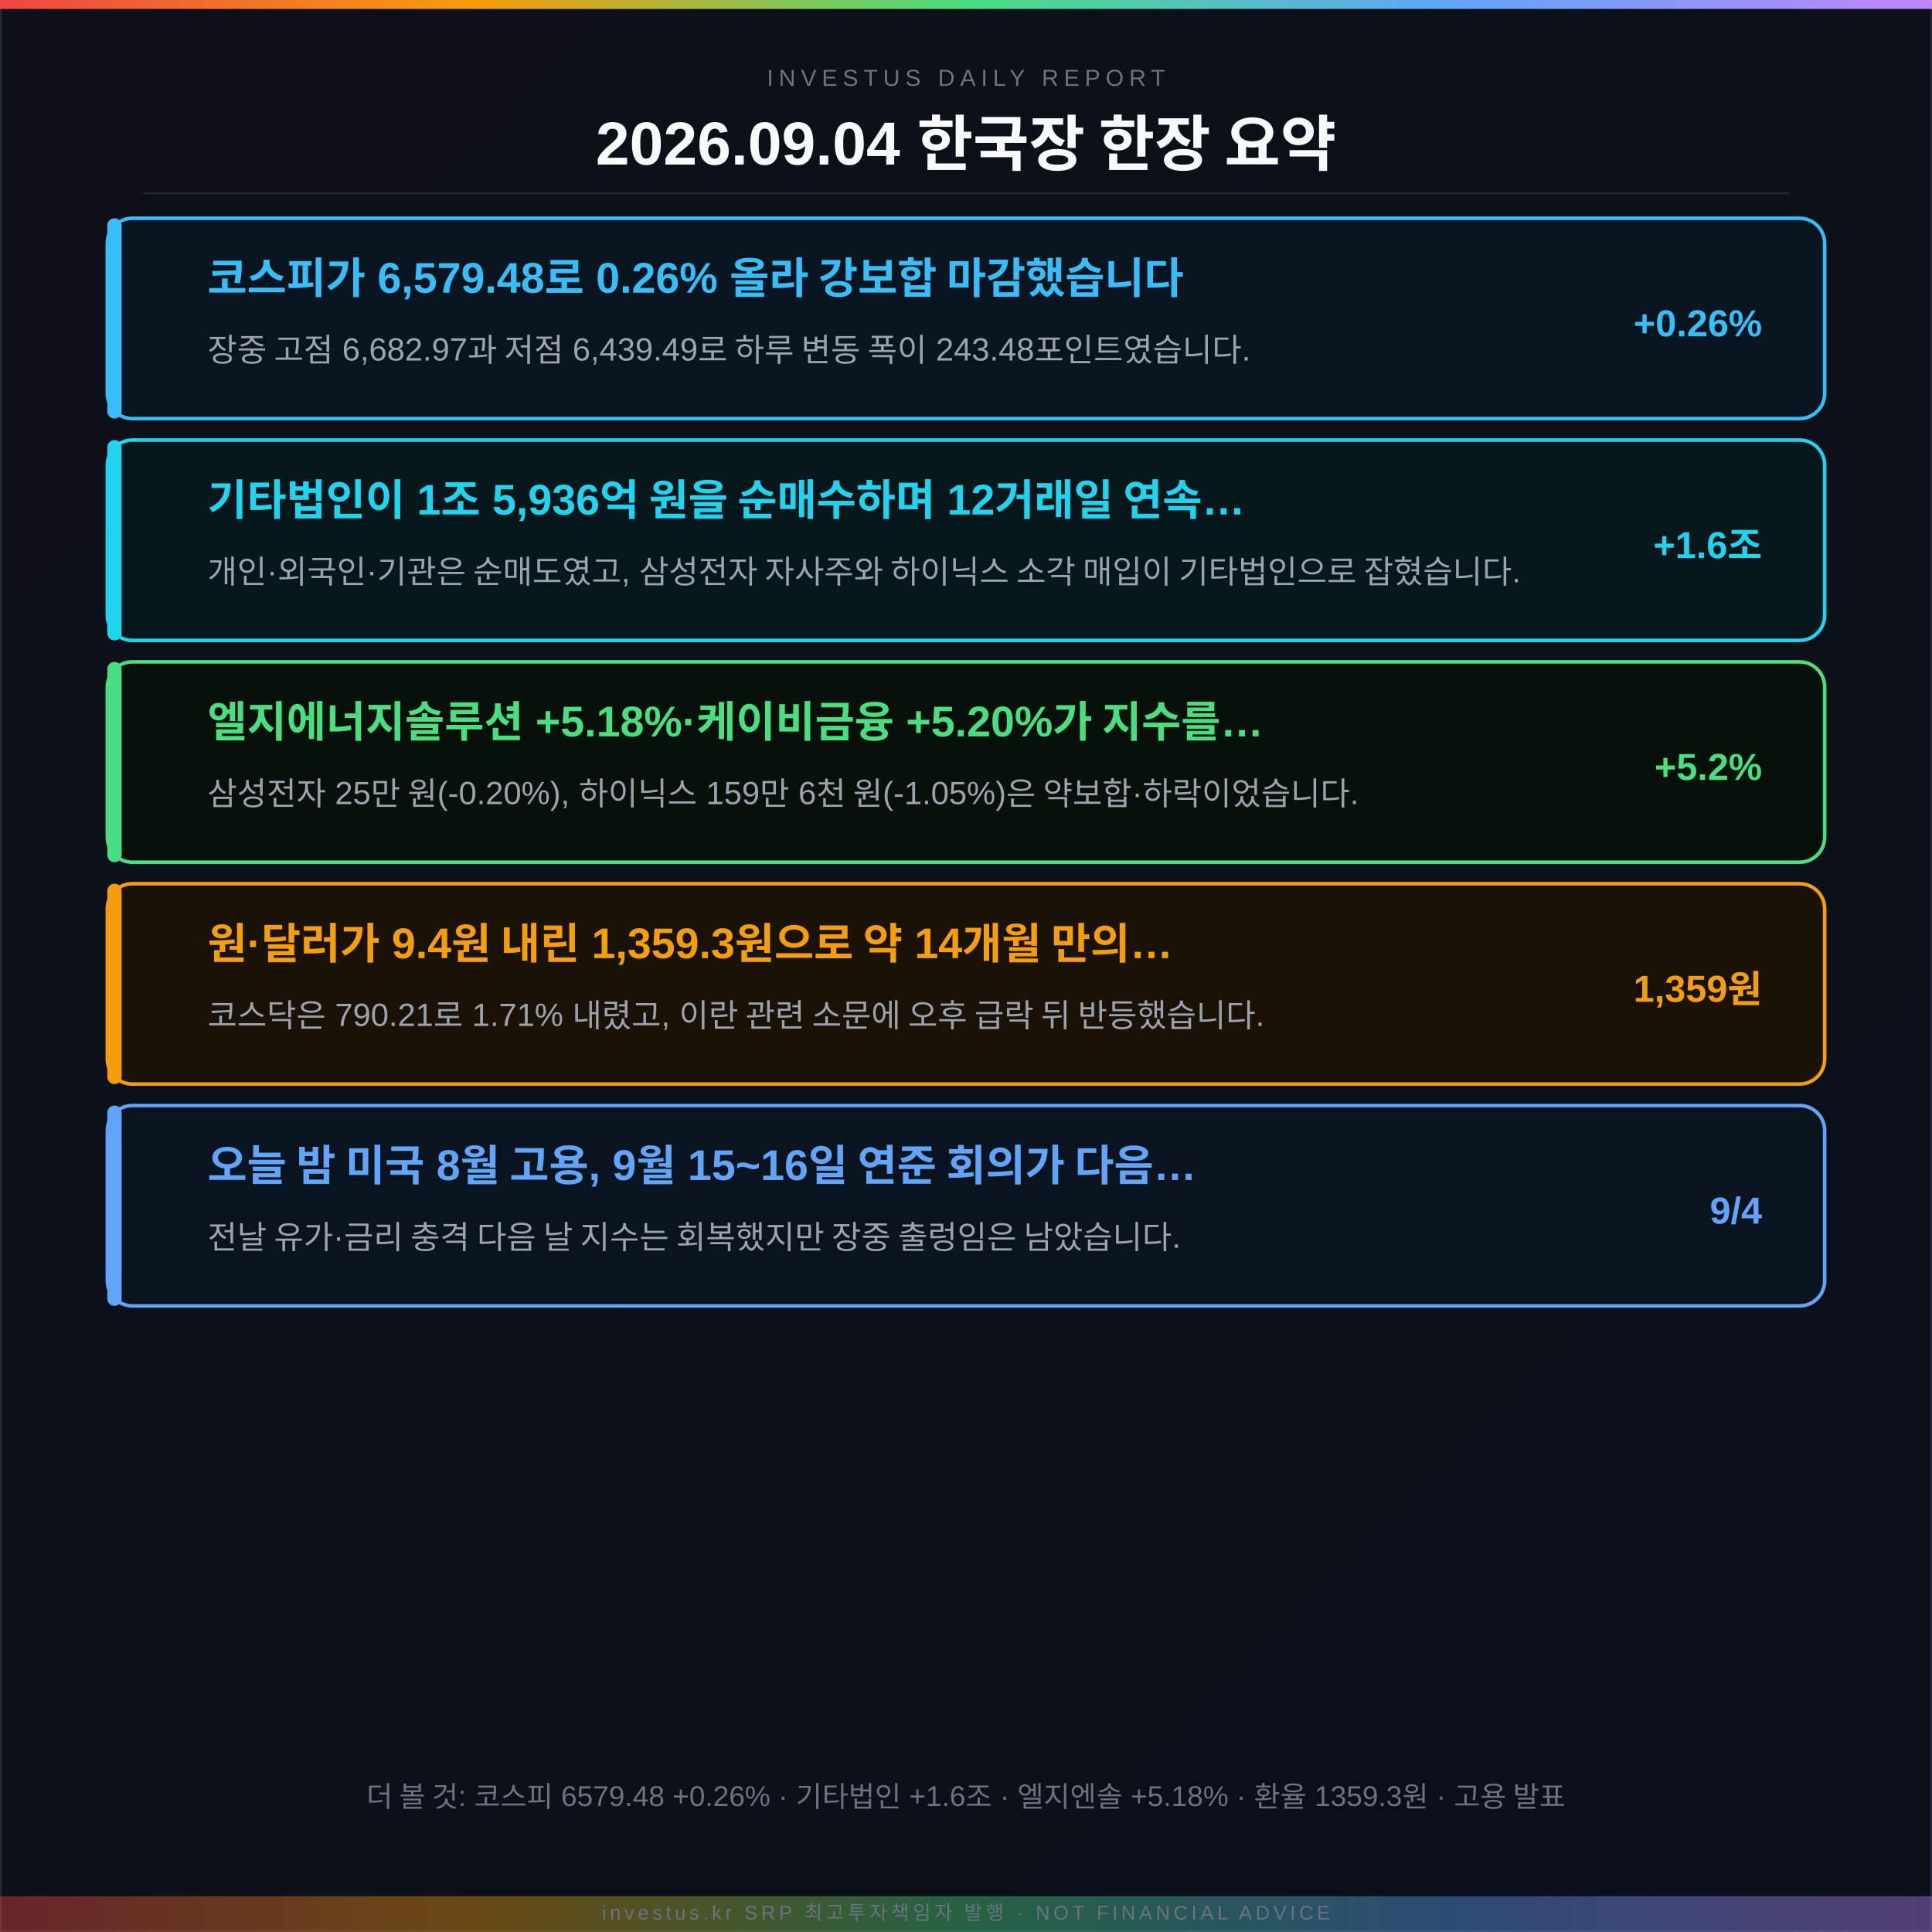
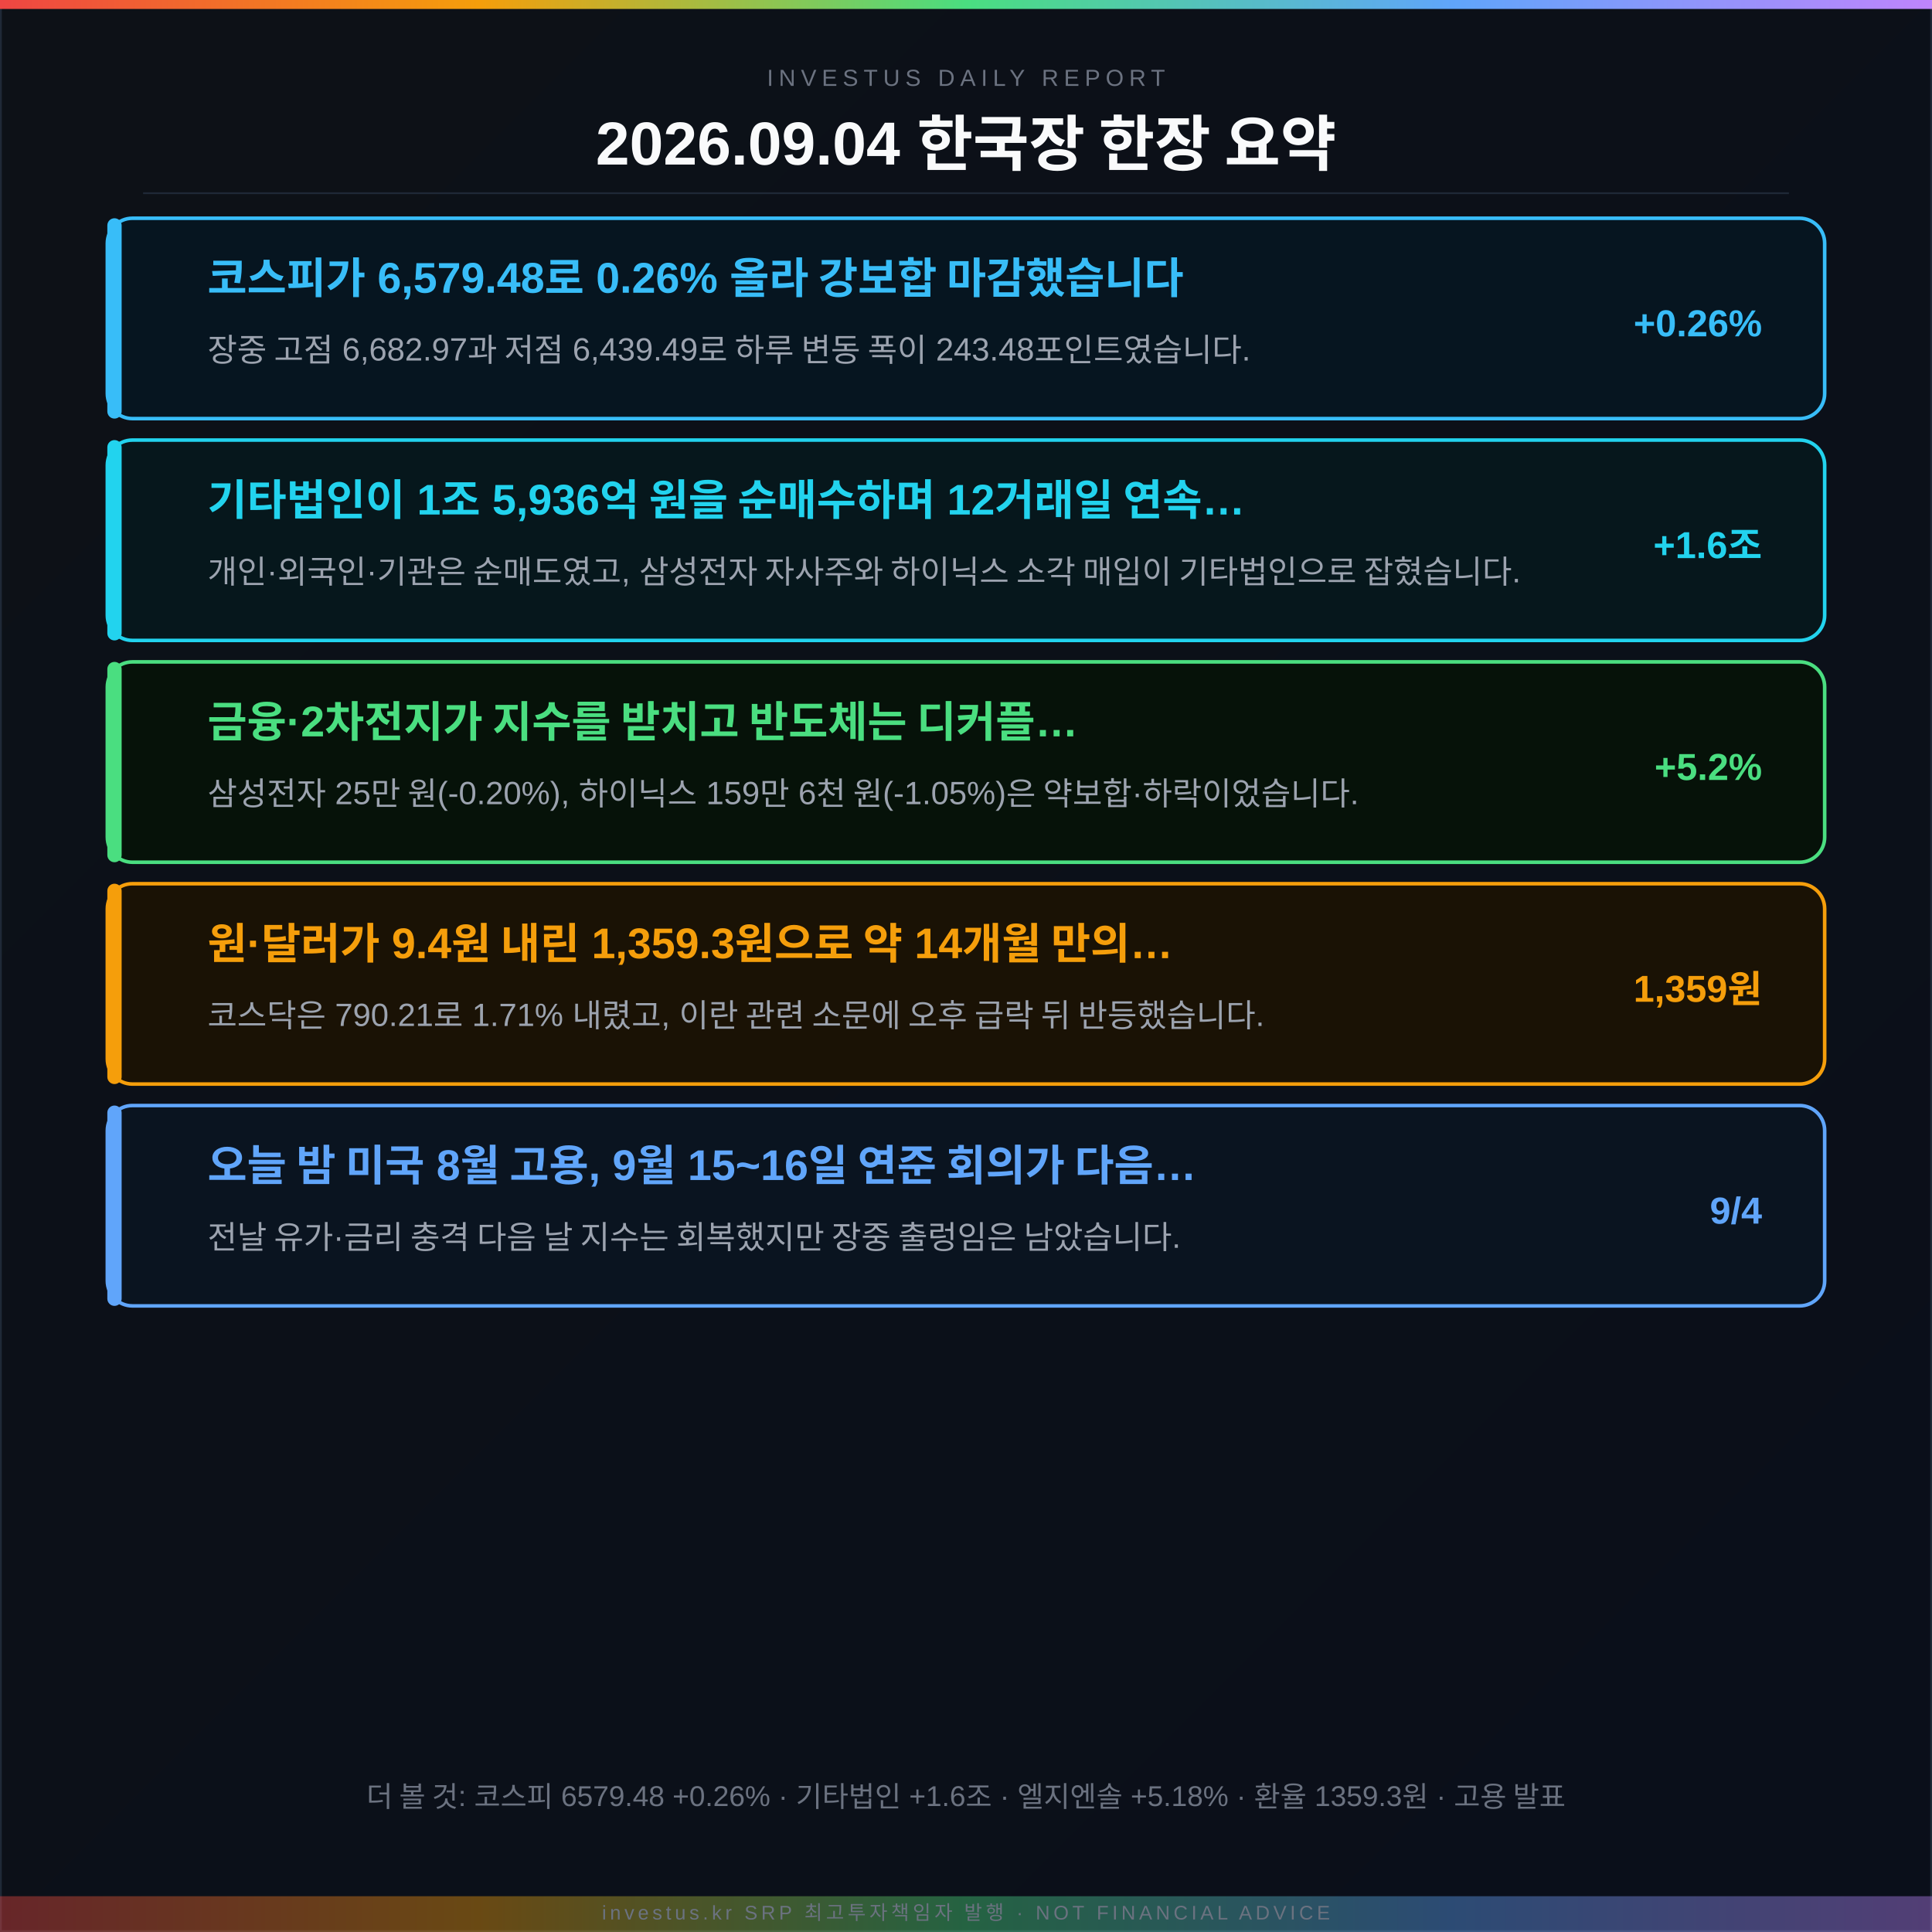
<svg xmlns="http://www.w3.org/2000/svg" viewBox="0 0 1080 1080" width="1080" height="1080">
  <defs>
    <linearGradient id="bg" x1="0%" y1="0%" x2="100%" y2="100%">
      <stop offset="0%" style="stop-color:#0d1117" />
      <stop offset="100%" style="stop-color:#0a0f1a" />
    </linearGradient>
    <linearGradient id="flow" x1="0%" y1="0%" x2="100%" y2="0%">
      <stop offset="0%" style="stop-color:#ef4444" />
      <stop offset="25%" style="stop-color:#f59e0b" />
      <stop offset="50%" style="stop-color:#4ade80" />
      <stop offset="75%" style="stop-color:#60a5fa" />
      <stop offset="100%" style="stop-color:#c084fc" />
    </linearGradient>
  </defs>
  <rect width="1080" height="1080" fill="url(#bg)" />
  <rect width="1080" height="1080" fill="none" stroke="#1f2937" stroke-width="2" />
  <rect x="0" y="0" width="1080" height="5" fill="url(#flow)" />
  <text x="540" y="48" font-family="Arial" font-size="13" fill="#6b7280" text-anchor="middle" letter-spacing="3">INVESTUS DAILY REPORT</text>
  <text x="540" y="92" font-family="Arial Black,Arial" font-size="34" font-weight="900" fill="#f9fafb" text-anchor="middle">2026.09.04 한국장 한장 요약</text>
  <line x1="80" y1="108" x2="1000" y2="108" stroke="#1f2937" stroke-width="1" />
  <rect x="60" y="122" width="960" height="112" rx="14" fill="#061520" stroke="#38bdf8" stroke-width="2" />
  <rect x="60" y="122" width="8" height="112" rx="4" fill="#38bdf8" />
  <text x="116" y="164" font-family="Arial Black,Arial" font-size="24" font-weight="900" fill="#38bdf8">코스피가 6,579.48로 0.26% 올라 강보합 마감했습니다</text>
  <text x="116" y="202" font-family="Arial" font-size="18" fill="#9ca3af">장중 고점 6,682.97과 저점 6,439.49로 하루 변동 폭이 243.48포인트였습니다.</text>
  <text x="985" y="188" font-family="Arial Black,Arial" font-size="21" font-weight="900" fill="#38bdf8" text-anchor="end">+0.26%</text>
  <rect x="60" y="246" width="960" height="112" rx="14" fill="#06171c" stroke="#22d3ee" stroke-width="2" />
  <rect x="60" y="246" width="8" height="112" rx="4" fill="#22d3ee" />
  <text x="116" y="288" font-family="Arial Black,Arial" font-size="24" font-weight="900" fill="#22d3ee">기타법인이 1조 5,936억 원을 순매수하며 12거래일 연속…</text>
  <text x="116" y="326" font-family="Arial" font-size="18" fill="#9ca3af">개인·외국인·기관은 순매도였고, 삼성전자 자사주와 하이닉스 소각 매입이 기타법인으로 잡혔습니다.</text>
  <text x="985" y="312" font-family="Arial Black,Arial" font-size="21" font-weight="900" fill="#22d3ee" text-anchor="end">+1.6조</text>
  <rect x="60" y="370" width="960" height="112" rx="14" fill="#061209" stroke="#4ade80" stroke-width="2" />
  <rect x="60" y="370" width="8" height="112" rx="4" fill="#4ade80" />
-   <text x="116" y="412" font-family="Arial Black,Arial" font-size="24" font-weight="900" fill="#4ade80">엘지에너지솔루션 +5.18%·케이비금융 +5.20%가 지수를…</text>
+   <text x="116" y="412" font-family="Arial Black,Arial" font-size="24" font-weight="900" fill="#4ade80">금융·2차전지가 지수를 받치고 반도체는 디커플…</text>
  <text x="116" y="450" font-family="Arial" font-size="18" fill="#9ca3af">삼성전자 25만 원(-0.20%), 하이닉스 159만 6천 원(-1.05%)은 약보합·하락이었습니다.</text>
  <text x="985" y="436" font-family="Arial Black,Arial" font-size="21" font-weight="900" fill="#4ade80" text-anchor="end">+5.2%</text>
  <rect x="60" y="494" width="960" height="112" rx="14" fill="#1a1205" stroke="#f59e0b" stroke-width="2" />
  <rect x="60" y="494" width="8" height="112" rx="4" fill="#f59e0b" />
  <text x="116" y="536" font-family="Arial Black,Arial" font-size="24" font-weight="900" fill="#f59e0b">원·달러가 9.4원 내린 1,359.3원으로 약 14개월 만의…</text>
  <text x="116" y="574" font-family="Arial" font-size="18" fill="#9ca3af">코스닥은 790.21로 1.71% 내렸고, 이란 관련 소문에 오후 급락 뒤 반등했습니다.</text>
  <text x="985" y="560" font-family="Arial Black,Arial" font-size="21" font-weight="900" fill="#f59e0b" text-anchor="end">1,359원</text>
  <rect x="60" y="618" width="960" height="112" rx="14" fill="#0a1420" stroke="#60a5fa" stroke-width="2" />
  <rect x="60" y="618" width="8" height="112" rx="4" fill="#60a5fa" />
  <text x="116" y="660" font-family="Arial Black,Arial" font-size="24" font-weight="900" fill="#60a5fa">오늘 밤 미국 8월 고용, 9월 15~16일 연준 회의가 다음…</text>
  <text x="116" y="698" font-family="Arial" font-size="18" fill="#9ca3af">전날 유가·금리 충격 다음 날 지수는 회복했지만 장중 출렁임은 남았습니다.</text>
  <text x="985" y="684" font-family="Arial Black,Arial" font-size="21" font-weight="900" fill="#60a5fa" text-anchor="end">9/4</text>
  <text x="540" y="1010" font-family="Arial" font-size="16" fill="#6b7280" text-anchor="middle">더 볼 것: 코스피 6579.48 +0.26% · 기타법인 +1.6조 · 엘지엔솔 +5.18% · 환율 1359.3원 · 고용 발표</text>
  <rect x="0" y="1060" width="1080" height="20" fill="url(#flow)" opacity=".4" />
  <text x="540" y="1073" font-family="Arial" font-size="11" fill="#6b7280" text-anchor="middle" letter-spacing="2">investus.kr SRP 최고투자책임자 발행 · NOT FINANCIAL ADVICE</text>
</svg>
